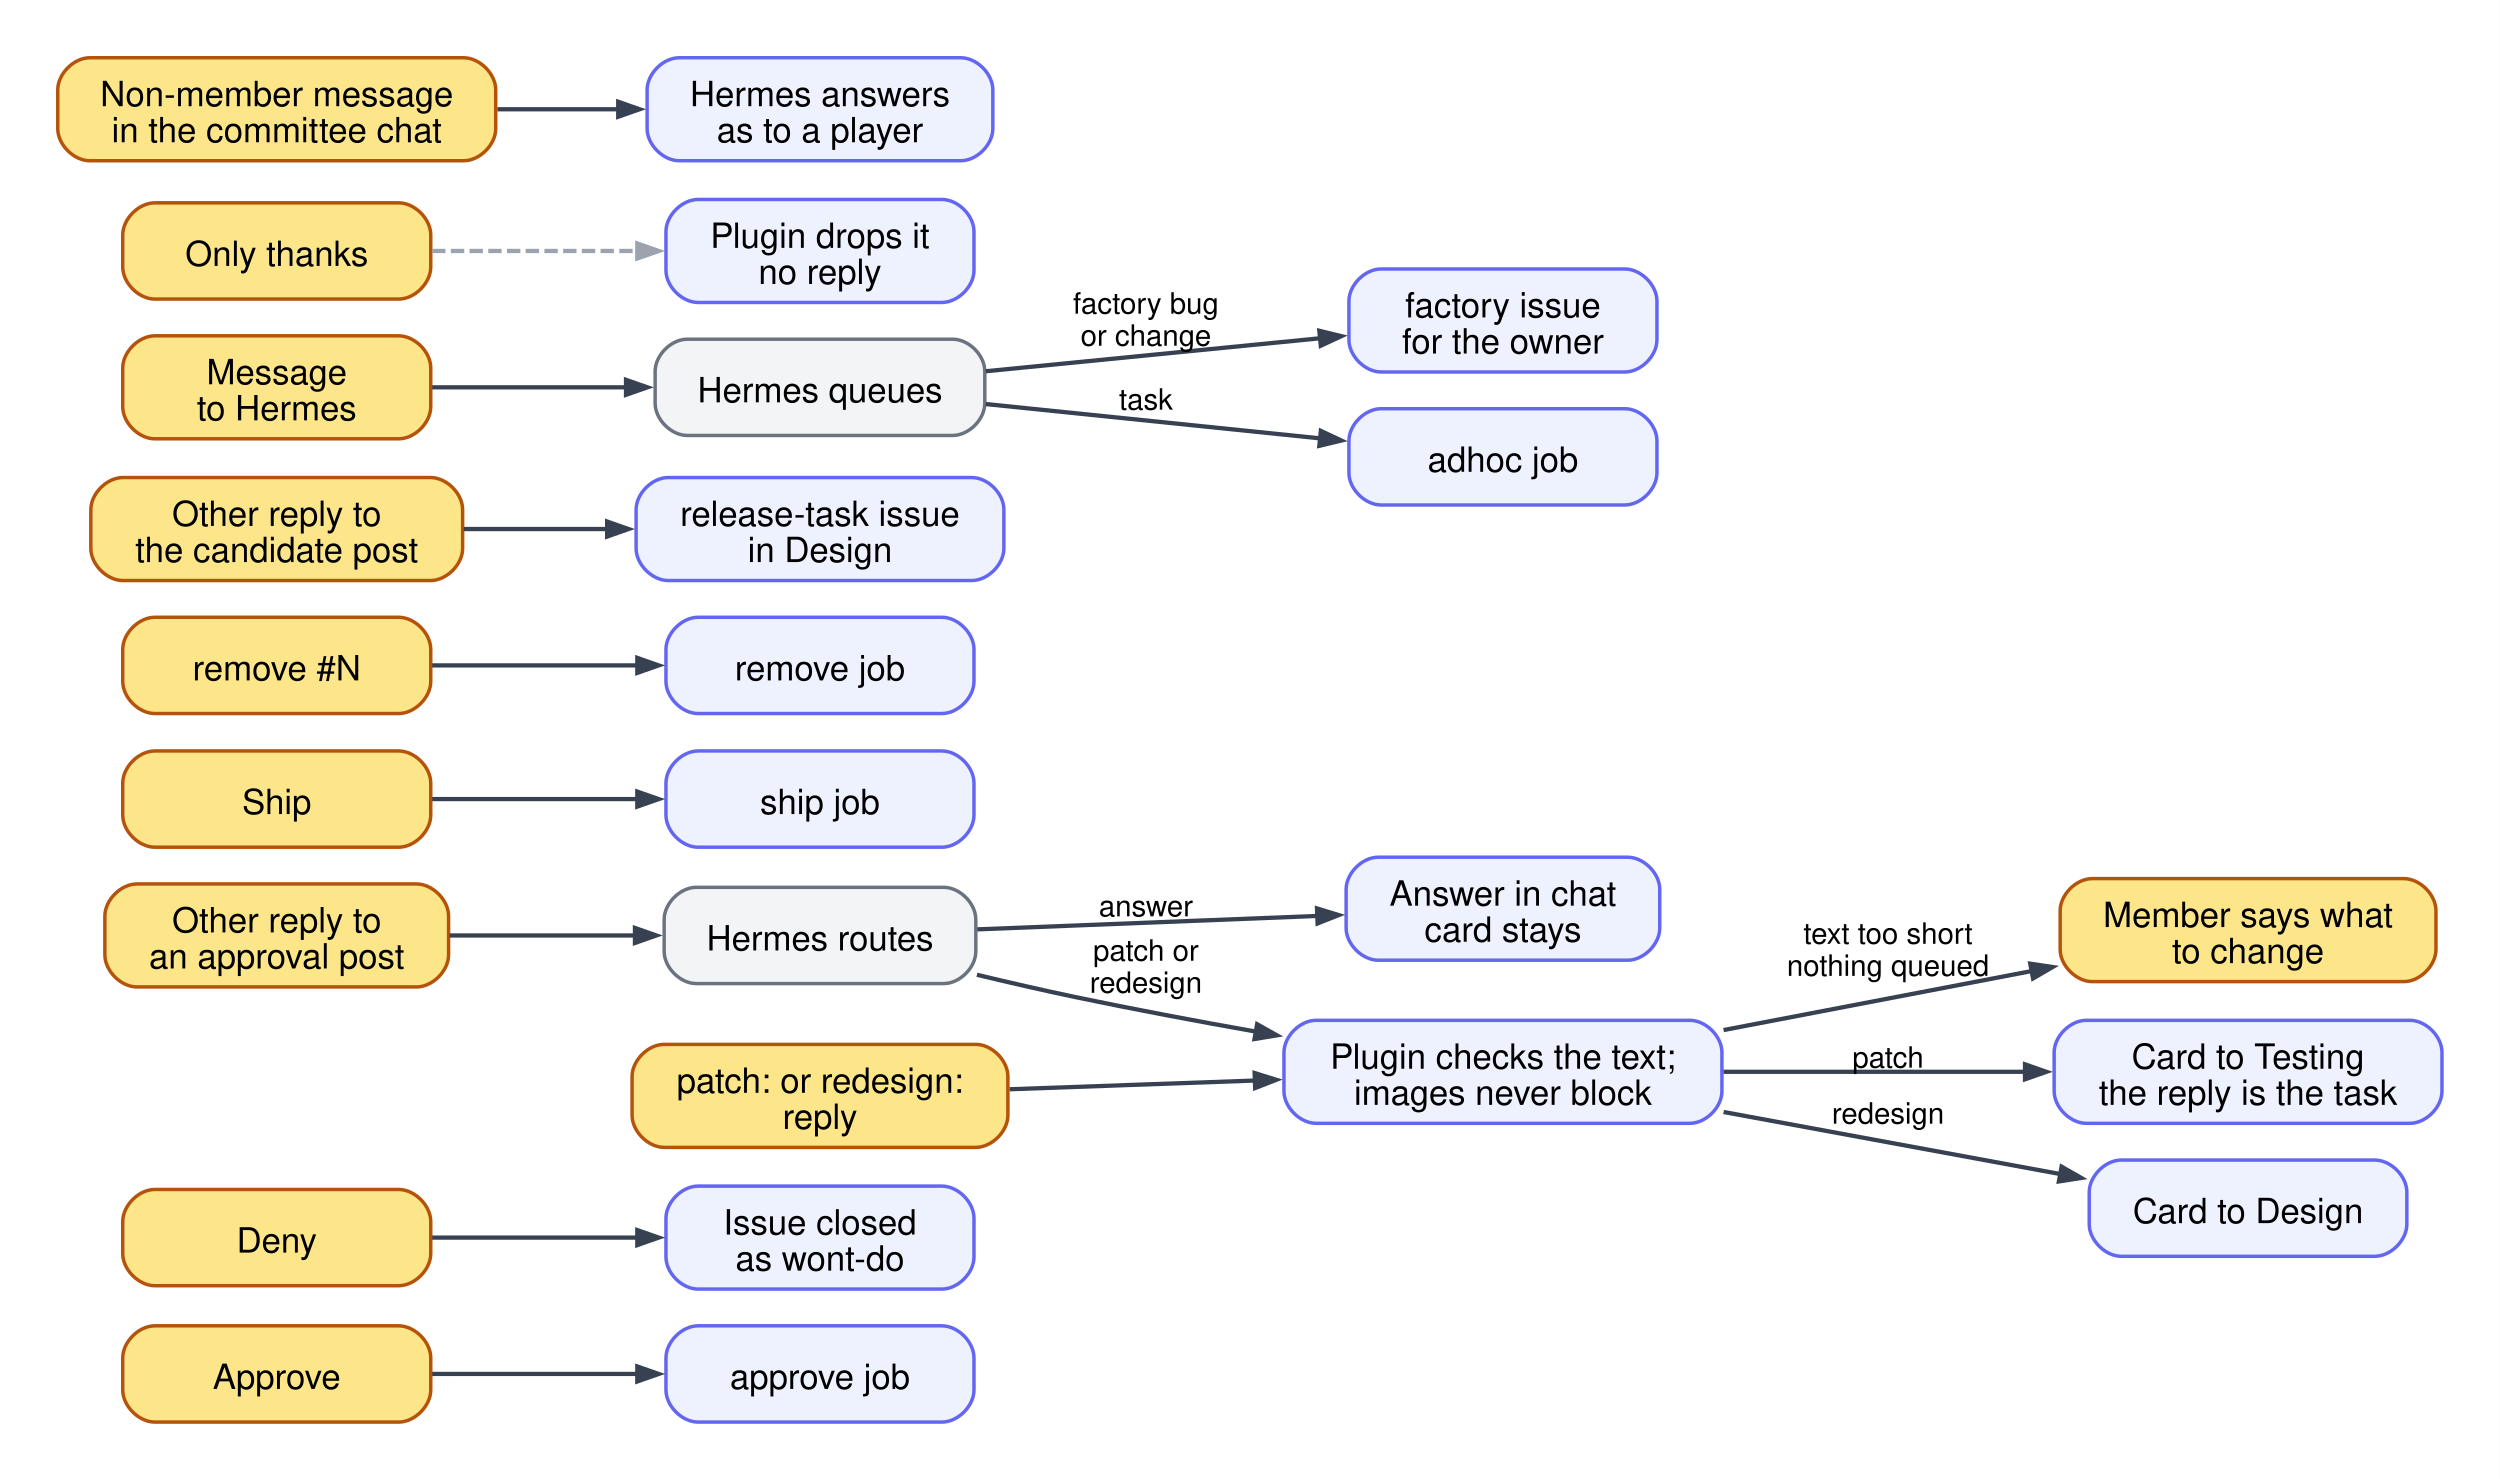
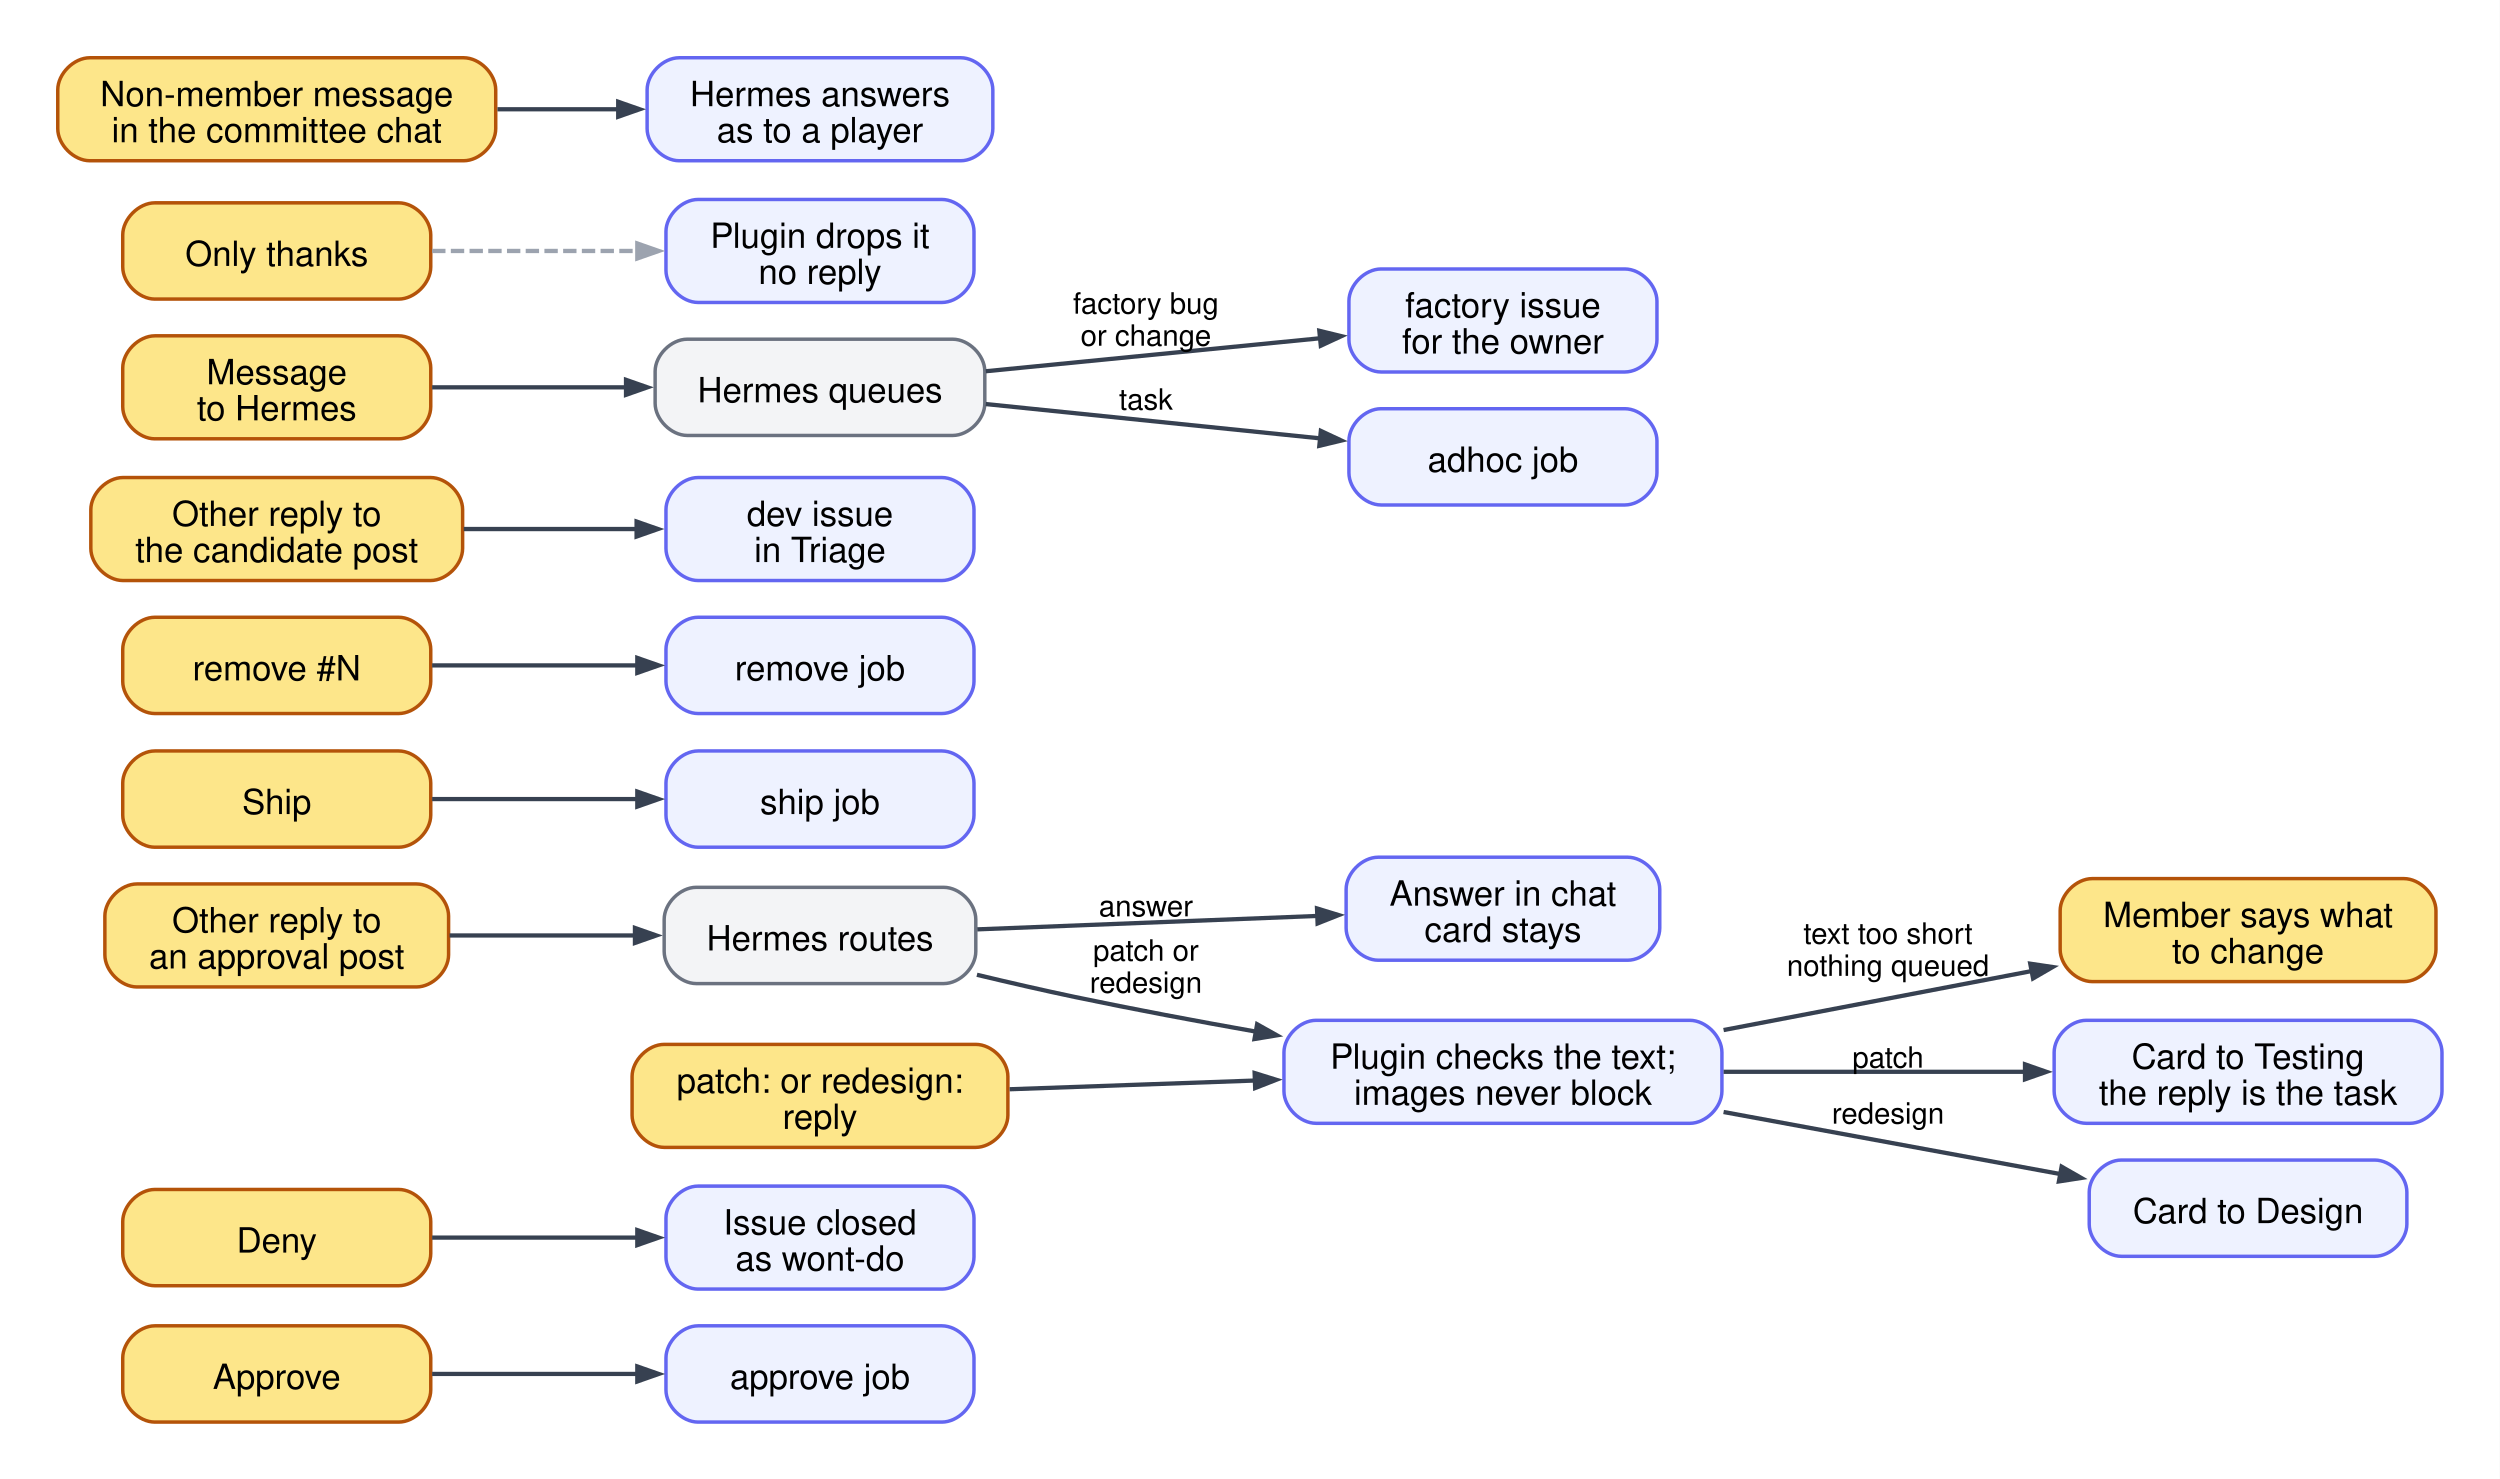
<svg xmlns="http://www.w3.org/2000/svg" width="935pt" height="553pt" viewBox="0.00 0.00 935.00 553.00">
  <g id="graph0" class="graph" transform="scale(1 1) rotate(0) translate(21.6 531.86)">
    <polygon fill="white" stroke="none" points="-21.6,21.6 -21.6,-531.86 913.3,-531.86 913.3,21.6 -21.6,21.6" />
    <g id="node1" class="node">
      <path fill="#fde68a" stroke="#b45309" stroke-width="1.3" d="M127.5,-36C127.5,-36 36.3,-36 36.3,-36 30.3,-36 24.3,-30 24.3,-24 24.3,-24 24.3,-12 24.3,-12 24.3,-6 30.3,0 36.3,0 36.3,0 127.5,0 127.5,0 133.5,0 139.5,-6 139.5,-12 139.5,-12 139.5,-24 139.5,-24 139.5,-30 133.5,-36 127.5,-36" />
      <text xml:space="preserve" text-anchor="middle" x="81.9" y="-12.4" font-family="Helvetica,sans-Serif" font-size="13.00">Approve</text>
    </g>
    <g id="node15" class="node">
      <path fill="#eef2ff" stroke="#6366f1" stroke-width="1.3" d="M330.67,-36C330.67,-36 239.47,-36 239.47,-36 233.47,-36 227.47,-30 227.47,-24 227.47,-24 227.47,-12 227.47,-12 227.47,-6 233.47,0 239.47,0 239.47,0 330.67,0 330.67,0 336.67,0 342.67,-6 342.67,-12 342.67,-12 342.67,-24 342.67,-24 342.67,-30 336.67,-36 330.67,-36" />
      <text xml:space="preserve" text-anchor="middle" x="285.07" y="-12.4" font-family="Helvetica,sans-Serif" font-size="13.00">approve job</text>
    </g>
    <g id="edge1" class="edge">
      <path fill="none" stroke="#374151" stroke-width="1.6" d="M140.01,-18C164,-18 192.08,-18 217.05,-18" />
      <polygon fill="#374151" stroke="#374151" stroke-width="1.6" points="216.75,-20.8 224.75,-18 216.75,-15.2 216.75,-20.8" />
    </g>
    <g id="node2" class="node">
      <path fill="#fde68a" stroke="#b45309" stroke-width="1.3" d="M127.5,-87C127.5,-87 36.3,-87 36.3,-87 30.3,-87 24.3,-81 24.3,-75 24.3,-75 24.3,-63 24.3,-63 24.3,-57 30.3,-51 36.3,-51 36.3,-51 127.5,-51 127.5,-51 133.5,-51 139.5,-57 139.5,-63 139.5,-63 139.5,-75 139.5,-75 139.5,-81 133.5,-87 127.5,-87" />
      <text xml:space="preserve" text-anchor="middle" x="81.9" y="-63.4" font-family="Helvetica,sans-Serif" font-size="13.00">Deny</text>
    </g>
    <g id="node16" class="node">
      <path fill="#eef2ff" stroke="#6366f1" stroke-width="1.3" d="M330.67,-88.26C330.67,-88.26 239.47,-88.26 239.47,-88.26 233.47,-88.26 227.47,-82.26 227.47,-76.26 227.47,-76.26 227.47,-61.74 227.47,-61.74 227.47,-55.74 233.47,-49.74 239.47,-49.74 239.47,-49.74 330.67,-49.74 330.67,-49.74 336.67,-49.74 342.67,-55.74 342.67,-61.74 342.67,-61.74 342.67,-76.26 342.67,-76.26 342.67,-82.26 336.67,-88.26 330.67,-88.26" />
      <text xml:space="preserve" text-anchor="middle" x="285.07" y="-70.15" font-family="Helvetica,sans-Serif" font-size="13.00">Issue closed</text>
      <text xml:space="preserve" text-anchor="middle" x="285.07" y="-56.65" font-family="Helvetica,sans-Serif" font-size="13.00">as wont-do</text>
    </g>
    <g id="edge2" class="edge">
      <path fill="none" stroke="#374151" stroke-width="1.6" d="M140.01,-69C164,-69 192.08,-69 217.05,-69" />
      <polygon fill="#374151" stroke="#374151" stroke-width="1.6" points="216.75,-71.8 224.75,-69 216.75,-66.2 216.75,-71.8" />
    </g>
    <g id="node3" class="node">
      <path fill="#fde68a" stroke="#b45309" stroke-width="1.3" d="M134.17,-201.26C134.17,-201.26 29.62,-201.26 29.62,-201.26 23.62,-201.26 17.62,-195.26 17.62,-189.26 17.62,-189.26 17.62,-174.74 17.62,-174.74 17.62,-168.74 23.62,-162.74 29.62,-162.74 29.62,-162.74 134.17,-162.74 134.17,-162.74 140.17,-162.74 146.17,-168.74 146.17,-174.74 146.17,-174.74 146.17,-189.26 146.17,-189.26 146.17,-195.26 140.17,-201.26 134.17,-201.26" />
      <text xml:space="preserve" text-anchor="middle" x="81.9" y="-183.15" font-family="Helvetica,sans-Serif" font-size="13.00">Other reply to</text>
      <text xml:space="preserve" text-anchor="middle" x="81.9" y="-169.65" font-family="Helvetica,sans-Serif" font-size="13.00">an approval post</text>
    </g>
    <g id="node12" class="node">
      <path fill="#f3f4f6" stroke="#6b7280" stroke-width="1.3" d="M331.35,-200C331.35,-200 238.8,-200 238.8,-200 232.8,-200 226.8,-194 226.8,-188 226.8,-188 226.8,-176 226.8,-176 226.8,-170 232.8,-164 238.8,-164 238.8,-164 331.35,-164 331.35,-164 337.35,-164 343.35,-170 343.35,-176 343.35,-176 343.35,-188 343.35,-188 343.35,-194 337.35,-200 331.35,-200" />
      <text xml:space="preserve" text-anchor="middle" x="285.07" y="-176.4" font-family="Helvetica,sans-Serif" font-size="13.00">Hermes routes</text>
    </g>
    <g id="edge3" class="edge">
      <path fill="none" stroke="#374151" stroke-width="1.6" d="M146.55,-182C168.71,-182 193.65,-182 216.15,-182" />
      <polygon fill="#374151" stroke="#374151" stroke-width="1.6" points="215.87,-184.8 223.87,-182 215.87,-179.2 215.87,-184.8" />
    </g>
    <g id="node4" class="node">
      <path fill="#fde68a" stroke="#b45309" stroke-width="1.3" d="M343.35,-141.26C343.35,-141.26 226.8,-141.26 226.8,-141.26 220.8,-141.26 214.8,-135.26 214.8,-129.26 214.8,-129.26 214.8,-114.74 214.8,-114.74 214.8,-108.74 220.8,-102.74 226.8,-102.74 226.8,-102.74 343.35,-102.74 343.35,-102.74 349.35,-102.74 355.35,-108.74 355.35,-114.74 355.35,-114.74 355.35,-129.26 355.35,-129.26 355.35,-135.26 349.35,-141.26 343.35,-141.26" />
      <text xml:space="preserve" text-anchor="middle" x="285.07" y="-123.15" font-family="Helvetica,sans-Serif" font-size="13.00">patch: or redesign:</text>
      <text xml:space="preserve" text-anchor="middle" x="285.07" y="-109.65" font-family="Helvetica,sans-Serif" font-size="13.00">reply</text>
    </g>
    <g id="node14" class="node">
      <path fill="#eef2ff" stroke="#6366f1" stroke-width="1.3" d="M610.4,-150.26C610.4,-150.26 470.6,-150.26 470.6,-150.26 464.6,-150.26 458.6,-144.26 458.6,-138.26 458.6,-138.26 458.6,-123.74 458.6,-123.74 458.6,-117.74 464.6,-111.74 470.6,-111.74 470.6,-111.74 610.4,-111.74 610.4,-111.74 616.4,-111.74 622.4,-117.74 622.4,-123.74 622.4,-123.74 622.4,-138.26 622.4,-138.26 622.4,-144.26 616.4,-150.26 610.4,-150.26" />
      <text xml:space="preserve" text-anchor="middle" x="540.5" y="-132.15" font-family="Helvetica,sans-Serif" font-size="13.00">Plugin checks the text;</text>
      <text xml:space="preserve" text-anchor="middle" x="540.5" y="-118.65" font-family="Helvetica,sans-Serif" font-size="13.00">images never block</text>
    </g>
    <g id="edge6" class="edge">
      <path fill="none" stroke="#374151" stroke-width="1.6" d="M356,-124.48C384.43,-125.49 417.67,-126.67 447.99,-127.75" />
      <polygon fill="#374151" stroke="#374151" stroke-width="1.6" points="447.63,-130.54 455.73,-128.02 447.83,-124.94 447.63,-130.54" />
    </g>
    <g id="node5" class="node">
      <path fill="#fde68a" stroke="#b45309" stroke-width="1.3" d="M127.5,-251C127.5,-251 36.3,-251 36.3,-251 30.3,-251 24.3,-245 24.3,-239 24.3,-239 24.3,-227 24.3,-227 24.3,-221 30.3,-215 36.3,-215 36.3,-215 127.5,-215 127.5,-215 133.5,-215 139.5,-221 139.5,-227 139.5,-227 139.5,-239 139.5,-239 139.5,-245 133.5,-251 127.5,-251" />
      <text xml:space="preserve" text-anchor="middle" x="81.9" y="-227.4" font-family="Helvetica,sans-Serif" font-size="13.00">Ship</text>
    </g>
    <g id="node20" class="node">
      <path fill="#eef2ff" stroke="#6366f1" stroke-width="1.3" d="M330.67,-251C330.67,-251 239.47,-251 239.47,-251 233.47,-251 227.47,-245 227.47,-239 227.47,-239 227.47,-227 227.47,-227 227.47,-221 233.47,-215 239.47,-215 239.47,-215 330.67,-215 330.67,-215 336.67,-215 342.67,-221 342.67,-227 342.67,-227 342.67,-239 342.67,-239 342.67,-245 336.67,-251 330.67,-251" />
      <text xml:space="preserve" text-anchor="middle" x="285.07" y="-227.4" font-family="Helvetica,sans-Serif" font-size="13.00">ship job</text>
    </g>
    <g id="edge10" class="edge">
      <path fill="none" stroke="#374151" stroke-width="1.6" d="M140.01,-233C164,-233 192.08,-233 217.05,-233" />
      <polygon fill="#374151" stroke="#374151" stroke-width="1.6" points="216.75,-235.8 224.75,-233 216.75,-230.2 216.75,-235.8" />
    </g>
    <g id="node6" class="node">
      <path fill="#fde68a" stroke="#b45309" stroke-width="1.3" d="M127.5,-301C127.5,-301 36.3,-301 36.3,-301 30.3,-301 24.3,-295 24.3,-289 24.3,-289 24.3,-277 24.3,-277 24.3,-271 30.3,-265 36.3,-265 36.3,-265 127.5,-265 127.5,-265 133.5,-265 139.5,-271 139.5,-277 139.5,-277 139.5,-289 139.5,-289 139.5,-295 133.5,-301 127.5,-301" />
      <text xml:space="preserve" text-anchor="middle" x="81.9" y="-277.4" font-family="Helvetica,sans-Serif" font-size="13.00">remove #N</text>
    </g>
    <g id="node21" class="node">
      <path fill="#eef2ff" stroke="#6366f1" stroke-width="1.3" d="M330.67,-301C330.67,-301 239.47,-301 239.47,-301 233.47,-301 227.47,-295 227.47,-289 227.47,-289 227.47,-277 227.47,-277 227.47,-271 233.47,-265 239.47,-265 239.47,-265 330.67,-265 330.67,-265 336.67,-265 342.67,-271 342.67,-277 342.67,-277 342.67,-289 342.67,-289 342.67,-295 336.67,-301 330.67,-301" />
      <text xml:space="preserve" text-anchor="middle" x="285.07" y="-277.4" font-family="Helvetica,sans-Serif" font-size="13.00">remove job</text>
    </g>
    <g id="edge11" class="edge">
      <path fill="none" stroke="#374151" stroke-width="1.6" d="M140.01,-283C164,-283 192.08,-283 217.05,-283" />
      <polygon fill="#374151" stroke="#374151" stroke-width="1.6" points="216.75,-285.8 224.75,-283 216.75,-280.2 216.75,-285.8" />
    </g>
    <g id="node7" class="node">
      <path fill="#fde68a" stroke="#b45309" stroke-width="1.3" d="M139.42,-353.26C139.42,-353.26 24.37,-353.26 24.37,-353.26 18.37,-353.26 12.37,-347.26 12.37,-341.26 12.37,-341.26 12.37,-326.74 12.37,-326.74 12.37,-320.74 18.37,-314.74 24.37,-314.74 24.37,-314.74 139.42,-314.74 139.42,-314.74 145.42,-314.74 151.42,-320.74 151.42,-326.74 151.42,-326.74 151.42,-341.26 151.42,-341.26 151.42,-347.26 145.42,-353.26 139.42,-353.26" />
      <text xml:space="preserve" text-anchor="middle" x="81.9" y="-335.15" font-family="Helvetica,sans-Serif" font-size="13.00">Other reply to</text>
      <text xml:space="preserve" text-anchor="middle" x="81.9" y="-321.65" font-family="Helvetica,sans-Serif" font-size="13.00">the candidate post</text>
    </g>
    <g id="node22" class="node">
-       <path fill="#eef2ff" stroke="#6366f1" stroke-width="1.3" d="M341.85,-353.26C341.85,-353.26 228.3,-353.26 228.3,-353.26 222.3,-353.26 216.3,-347.26 216.3,-341.26 216.3,-341.26 216.3,-326.74 216.3,-326.74 216.3,-320.74 222.3,-314.74 228.3,-314.74 228.3,-314.74 341.85,-314.74 341.85,-314.74 347.85,-314.74 353.85,-320.74 353.85,-326.74 353.85,-326.74 353.85,-341.26 353.85,-341.26 353.85,-347.26 347.85,-353.26 341.85,-353.26" />
-       <text xml:space="preserve" text-anchor="middle" x="285.07" y="-335.15" font-family="Helvetica,sans-Serif" font-size="13.00">release-task issue</text>
-       <text xml:space="preserve" text-anchor="middle" x="285.07" y="-321.65" font-family="Helvetica,sans-Serif" font-size="13.00">in Design</text>
+       <path fill="#eef2ff" stroke="#6366f1" stroke-width="1.3" d="M330.67,-353.26C330.67,-353.26 239.47,-353.26 239.47,-353.26 233.47,-353.26 227.47,-347.26 227.47,-341.26 227.47,-341.26 227.47,-326.74 227.47,-326.74 227.47,-320.74 233.47,-314.74 239.47,-314.74 239.47,-314.74 330.67,-314.74 330.67,-314.74 336.67,-314.74 342.67,-320.74 342.67,-326.74 342.67,-326.74 342.67,-341.26 342.67,-341.26 342.67,-347.26 336.67,-353.26 330.67,-353.26" />
+       <text xml:space="preserve" text-anchor="middle" x="285.07" y="-335.15" font-family="Helvetica,sans-Serif" font-size="13.00">dev issue</text>
+       <text xml:space="preserve" text-anchor="middle" x="285.07" y="-321.65" font-family="Helvetica,sans-Serif" font-size="13.00">in Triage</text>
    </g>
    <g id="edge12" class="edge">
-       <path fill="none" stroke="#374151" stroke-width="1.6" d="M151.85,-334C169.16,-334 187.85,-334 205.58,-334" />
-       <polygon fill="#374151" stroke="#374151" stroke-width="1.6" points="205.47,-336.8 213.47,-334 205.47,-331.2 205.47,-336.8" />
+       <path fill="none" stroke="#374151" stroke-width="1.6" d="M151.85,-334C172.77,-334 195.72,-334 216.55,-334" />
+       <polygon fill="#374151" stroke="#374151" stroke-width="1.6" points="216.48,-336.8 224.48,-334 216.48,-331.2 216.48,-336.8" />
    </g>
    <g id="node8" class="node">
      <path fill="#fde68a" stroke="#b45309" stroke-width="1.3" d="M127.5,-406.26C127.5,-406.26 36.3,-406.26 36.3,-406.26 30.3,-406.26 24.3,-400.26 24.3,-394.26 24.3,-394.26 24.3,-379.74 24.3,-379.74 24.3,-373.74 30.3,-367.74 36.3,-367.74 36.3,-367.74 127.5,-367.74 127.5,-367.74 133.5,-367.74 139.5,-373.74 139.5,-379.74 139.5,-379.74 139.5,-394.26 139.5,-394.26 139.5,-400.26 133.5,-406.26 127.5,-406.26" />
      <text xml:space="preserve" text-anchor="middle" x="81.9" y="-388.15" font-family="Helvetica,sans-Serif" font-size="13.00">Message</text>
      <text xml:space="preserve" text-anchor="middle" x="81.9" y="-374.65" font-family="Helvetica,sans-Serif" font-size="13.00">to Hermes</text>
    </g>
    <g id="node13" class="node">
      <path fill="#f3f4f6" stroke="#6b7280" stroke-width="1.3" d="M334.72,-405C334.72,-405 235.42,-405 235.42,-405 229.42,-405 223.42,-399 223.42,-393 223.42,-393 223.42,-381 223.42,-381 223.42,-375 229.42,-369 235.42,-369 235.42,-369 334.72,-369 334.72,-369 340.72,-369 346.72,-375 346.72,-381 346.72,-381 346.72,-393 346.72,-393 346.72,-399 340.72,-405 334.72,-405" />
      <text xml:space="preserve" text-anchor="middle" x="285.07" y="-381.4" font-family="Helvetica,sans-Serif" font-size="13.00">Hermes queues</text>
    </g>
    <g id="edge13" class="edge">
      <path fill="none" stroke="#374151" stroke-width="1.6" d="M140.01,-387C162.58,-387 188.76,-387 212.56,-387" />
      <polygon fill="#374151" stroke="#374151" stroke-width="1.6" points="212.53,-389.8 220.53,-387 212.53,-384.2 212.53,-389.8" />
    </g>
    <g id="node9" class="node">
      <path fill="#fde68a" stroke="#b45309" stroke-width="1.3" d="M127.5,-456C127.5,-456 36.3,-456 36.3,-456 30.3,-456 24.3,-450 24.3,-444 24.3,-444 24.3,-432 24.3,-432 24.3,-426 30.3,-420 36.3,-420 36.3,-420 127.5,-420 127.5,-420 133.5,-420 139.5,-426 139.5,-432 139.5,-432 139.5,-444 139.5,-444 139.5,-450 133.5,-456 127.5,-456" />
      <text xml:space="preserve" text-anchor="middle" x="81.9" y="-432.4" font-family="Helvetica,sans-Serif" font-size="13.00">Only thanks</text>
    </g>
    <g id="node25" class="node">
      <path fill="#eef2ff" stroke="#6366f1" stroke-width="1.3" d="M330.67,-457.26C330.67,-457.26 239.47,-457.26 239.47,-457.26 233.47,-457.26 227.47,-451.26 227.47,-445.26 227.47,-445.26 227.47,-430.74 227.47,-430.74 227.47,-424.74 233.47,-418.74 239.47,-418.74 239.47,-418.74 330.67,-418.74 330.67,-418.74 336.67,-418.74 342.67,-424.74 342.67,-430.74 342.67,-430.74 342.67,-445.26 342.67,-445.26 342.67,-451.26 336.67,-457.26 330.67,-457.26" />
      <text xml:space="preserve" text-anchor="middle" x="285.07" y="-439.15" font-family="Helvetica,sans-Serif" font-size="13.00">Plugin drops it</text>
      <text xml:space="preserve" text-anchor="middle" x="285.07" y="-425.65" font-family="Helvetica,sans-Serif" font-size="13.00">no reply</text>
    </g>
    <g id="edge16" class="edge">
      <path fill="none" stroke="#9ca3af" stroke-width="1.6" stroke-dasharray="5,2" d="M140.01,-438C164,-438 192.08,-438 217.05,-438" />
      <polygon fill="#9ca3af" stroke="#9ca3af" stroke-width="1.6" points="216.75,-440.8 224.75,-438 216.75,-435.2 216.75,-440.8" />
    </g>
    <g id="node10" class="node">
      <path fill="#fde68a" stroke="#b45309" stroke-width="1.3" d="M151.8,-510.26C151.8,-510.26 12,-510.26 12,-510.26 6,-510.26 0,-504.26 0,-498.26 0,-498.26 0,-483.74 0,-483.74 0,-477.74 6,-471.74 12,-471.74 12,-471.74 151.8,-471.74 151.8,-471.74 157.8,-471.74 163.8,-477.74 163.8,-483.74 163.8,-483.74 163.8,-498.26 163.8,-498.26 163.8,-504.26 157.8,-510.26 151.8,-510.26" />
      <text xml:space="preserve" text-anchor="middle" x="81.9" y="-492.15" font-family="Helvetica,sans-Serif" font-size="13.00">Non-member message</text>
      <text xml:space="preserve" text-anchor="middle" x="81.9" y="-478.65" font-family="Helvetica,sans-Serif" font-size="13.00">in the committee chat</text>
    </g>
    <g id="node26" class="node">
      <path fill="#eef2ff" stroke="#6366f1" stroke-width="1.3" d="M337.72,-510.26C337.72,-510.26 232.42,-510.26 232.42,-510.26 226.42,-510.26 220.42,-504.26 220.42,-498.26 220.42,-498.26 220.42,-483.74 220.42,-483.74 220.42,-477.74 226.42,-471.74 232.42,-471.74 232.42,-471.74 337.72,-471.74 337.72,-471.74 343.72,-471.74 349.72,-477.74 349.72,-483.74 349.72,-483.74 349.72,-498.26 349.72,-498.26 349.72,-504.26 343.72,-510.26 337.72,-510.26" />
      <text xml:space="preserve" text-anchor="middle" x="285.07" y="-492.15" font-family="Helvetica,sans-Serif" font-size="13.00">Hermes answers</text>
      <text xml:space="preserve" text-anchor="middle" x="285.07" y="-478.65" font-family="Helvetica,sans-Serif" font-size="13.00">as to a player</text>
    </g>
    <g id="edge17" class="edge">
      <path fill="none" stroke="#374151" stroke-width="1.6" d="M164.44,-491C179.48,-491 195.11,-491 209.92,-491" />
      <polygon fill="#374151" stroke="#374151" stroke-width="1.6" points="209.61,-493.8 217.61,-491 209.61,-488.2 209.61,-493.8" />
    </g>
    <g id="node11" class="node">
      <path fill="#fde68a" stroke="#b45309" stroke-width="1.3" d="M877.45,-203.26C877.45,-203.26 760.9,-203.26 760.9,-203.26 754.9,-203.26 748.9,-197.26 748.9,-191.26 748.9,-191.26 748.9,-176.74 748.9,-176.74 748.9,-170.74 754.9,-164.74 760.9,-164.74 760.9,-164.74 877.45,-164.74 877.45,-164.74 883.45,-164.74 889.45,-170.74 889.45,-176.74 889.45,-176.74 889.45,-191.26 889.45,-191.26 889.45,-197.26 883.45,-203.26 877.45,-203.26" />
      <text xml:space="preserve" text-anchor="middle" x="819.17" y="-185.15" font-family="Helvetica,sans-Serif" font-size="13.00">Member says what</text>
      <text xml:space="preserve" text-anchor="middle" x="819.17" y="-171.65" font-family="Helvetica,sans-Serif" font-size="13.00">to change</text>
    </g>
    <g id="edge5" class="edge">
      <path fill="none" stroke="#374151" stroke-width="1.6" d="M343.77,-167.29C355.83,-164.4 368.48,-161.49 380.35,-159 402.26,-154.41 425.96,-149.96 448.23,-146.01" />
      <polygon fill="#374151" stroke="#374151" stroke-width="1.6" points="448.56,-148.79 455.96,-144.65 447.59,-143.27 448.56,-148.79" />
      <text xml:space="preserve" text-anchor="middle" x="406.97" y="-172.55" font-family="Helvetica,sans-Serif" font-size="11.00">patch or</text>
      <text xml:space="preserve" text-anchor="middle" x="406.97" y="-160.55" font-family="Helvetica,sans-Serif" font-size="11.00">redesign</text>
    </g>
    <g id="node17" class="node">
      <path fill="#eef2ff" stroke="#6366f1" stroke-width="1.3" d="M587.15,-211.26C587.15,-211.26 493.85,-211.26 493.85,-211.26 487.85,-211.26 481.85,-205.26 481.85,-199.26 481.85,-199.26 481.85,-184.74 481.85,-184.74 481.85,-178.74 487.85,-172.74 493.85,-172.74 493.85,-172.74 587.15,-172.74 587.15,-172.74 593.15,-172.74 599.15,-178.74 599.15,-184.74 599.15,-184.74 599.15,-199.26 599.15,-199.26 599.15,-205.26 593.15,-211.26 587.15,-211.26" />
      <text xml:space="preserve" text-anchor="middle" x="540.5" y="-193.15" font-family="Helvetica,sans-Serif" font-size="13.00">Answer in chat</text>
      <text xml:space="preserve" text-anchor="middle" x="540.5" y="-179.65" font-family="Helvetica,sans-Serif" font-size="13.00">card stays</text>
    </g>
    <g id="edge4" class="edge">
      <path fill="none" stroke="#374151" stroke-width="1.6" d="M343.9,-184.28C381.8,-185.78 431.5,-187.74 471.33,-189.31" />
      <polygon fill="#374151" stroke="#374151" stroke-width="1.6" points="470.96,-192.1 479.07,-189.62 471.18,-186.5 470.96,-192.1" />
      <text xml:space="preserve" text-anchor="middle" x="406.97" y="-189.15" font-family="Helvetica,sans-Serif" font-size="11.00">answer</text>
    </g>
    <g id="node23" class="node">
      <path fill="#eef2ff" stroke="#6366f1" stroke-width="1.3" d="M586.1,-431.26C586.1,-431.26 494.9,-431.26 494.9,-431.26 488.9,-431.26 482.9,-425.26 482.9,-419.26 482.9,-419.26 482.9,-404.74 482.9,-404.74 482.9,-398.74 488.9,-392.74 494.9,-392.74 494.9,-392.74 586.1,-392.74 586.1,-392.74 592.1,-392.74 598.1,-398.74 598.1,-404.74 598.1,-404.74 598.1,-419.26 598.1,-419.26 598.1,-425.26 592.1,-431.26 586.1,-431.26" />
      <text xml:space="preserve" text-anchor="middle" x="540.5" y="-413.15" font-family="Helvetica,sans-Serif" font-size="13.00">factory issue</text>
      <text xml:space="preserve" text-anchor="middle" x="540.5" y="-399.65" font-family="Helvetica,sans-Serif" font-size="13.00">for the owner</text>
    </g>
    <g id="edge15" class="edge">
      <path fill="none" stroke="#374151" stroke-width="1.6" d="M347.1,-393.02C384.88,-396.75 433.43,-401.54 472.3,-405.37" />
      <polygon fill="#374151" stroke="#374151" stroke-width="1.6" points="471.83,-408.14 480.07,-406.14 472.38,-402.57 471.83,-408.14" />
      <text xml:space="preserve" text-anchor="middle" x="406.97" y="-414.55" font-family="Helvetica,sans-Serif" font-size="11.00">factory bug</text>
      <text xml:space="preserve" text-anchor="middle" x="406.97" y="-402.55" font-family="Helvetica,sans-Serif" font-size="11.00">or change</text>
    </g>
    <g id="node24" class="node">
      <path fill="#eef2ff" stroke="#6366f1" stroke-width="1.3" d="M586.1,-379C586.1,-379 494.9,-379 494.9,-379 488.9,-379 482.9,-373 482.9,-367 482.9,-367 482.9,-355 482.9,-355 482.9,-349 488.9,-343 494.9,-343 494.9,-343 586.1,-343 586.1,-343 592.1,-343 598.1,-349 598.1,-355 598.1,-355 598.1,-367 598.1,-367 598.1,-373 592.1,-379 586.1,-379" />
      <text xml:space="preserve" text-anchor="middle" x="540.5" y="-355.4" font-family="Helvetica,sans-Serif" font-size="13.00">adhoc job</text>
    </g>
    <g id="edge14" class="edge">
      <path fill="none" stroke="#374151" stroke-width="1.6" d="M347.1,-380.74C384.88,-376.86 433.43,-371.88 472.3,-367.89" />
      <polygon fill="#374151" stroke="#374151" stroke-width="1.6" points="472.4,-370.7 480.07,-367.1 471.83,-365.13 472.4,-370.7" />
      <text xml:space="preserve" text-anchor="middle" x="406.97" y="-378.64" font-family="Helvetica,sans-Serif" font-size="11.00">task</text>
    </g>
    <g id="edge9" class="edge">
      <path fill="none" stroke="#374151" stroke-width="1.6" d="M623.02,-146.62C659.44,-153.59 702.23,-161.79 738.44,-168.73" />
      <polygon fill="#374151" stroke="#374151" stroke-width="1.6" points="737.71,-171.44 746.09,-170.19 738.76,-165.94 737.71,-171.44" />
      <text xml:space="preserve" text-anchor="middle" x="684.52" y="-178.89" font-family="Helvetica,sans-Serif" font-size="11.00">text too short</text>
      <text xml:space="preserve" text-anchor="middle" x="684.52" y="-166.89" font-family="Helvetica,sans-Serif" font-size="11.00">nothing queued</text>
    </g>
    <g id="node18" class="node">
      <path fill="#eef2ff" stroke="#6366f1" stroke-width="1.3" d="M879.7,-150.26C879.7,-150.26 758.65,-150.26 758.65,-150.26 752.65,-150.26 746.65,-144.26 746.65,-138.26 746.65,-138.26 746.65,-123.74 746.65,-123.74 746.65,-117.74 752.65,-111.74 758.65,-111.74 758.65,-111.74 879.7,-111.74 879.7,-111.74 885.7,-111.74 891.7,-117.74 891.7,-123.74 891.7,-123.74 891.7,-138.26 891.7,-138.26 891.7,-144.26 885.7,-150.26 879.7,-150.26" />
      <text xml:space="preserve" text-anchor="middle" x="819.17" y="-132.15" font-family="Helvetica,sans-Serif" font-size="13.00">Card to Testing</text>
      <text xml:space="preserve" text-anchor="middle" x="819.17" y="-118.65" font-family="Helvetica,sans-Serif" font-size="13.00">the reply is the task</text>
    </g>
    <g id="edge7" class="edge">
      <path fill="none" stroke="#374151" stroke-width="1.6" d="M623.02,-131C658.56,-131 700.16,-131 735.8,-131" />
      <polygon fill="#374151" stroke="#374151" stroke-width="1.6" points="735.75,-133.8 743.75,-131 735.75,-128.2 735.75,-133.8" />
      <text xml:space="preserve" text-anchor="middle" x="684.52" y="-132.55" font-family="Helvetica,sans-Serif" font-size="11.00">patch</text>
    </g>
    <g id="node19" class="node">
      <path fill="#eef2ff" stroke="#6366f1" stroke-width="1.3" d="M866.57,-98C866.57,-98 771.77,-98 771.77,-98 765.77,-98 759.77,-92 759.77,-86 759.77,-86 759.77,-74 759.77,-74 759.77,-68 765.77,-62 771.77,-62 771.77,-62 866.57,-62 866.57,-62 872.57,-62 878.57,-68 878.57,-74 878.57,-74 878.57,-86 878.57,-86 878.57,-92 872.57,-98 866.57,-98" />
      <text xml:space="preserve" text-anchor="middle" x="819.17" y="-74.4" font-family="Helvetica,sans-Serif" font-size="13.00">Card to Design</text>
    </g>
    <g id="edge8" class="edge">
      <path fill="none" stroke="#374151" stroke-width="1.6" d="M623.02,-115.97C663.11,-108.58 710.91,-99.77 749.17,-92.72" />
      <polygon fill="#374151" stroke="#374151" stroke-width="1.6" points="749.44,-95.52 756.8,-91.31 748.43,-90.01 749.44,-95.52" />
      <text xml:space="preserve" text-anchor="middle" x="684.52" y="-111.62" font-family="Helvetica,sans-Serif" font-size="11.00">redesign</text>
    </g>
  </g>
</svg>
